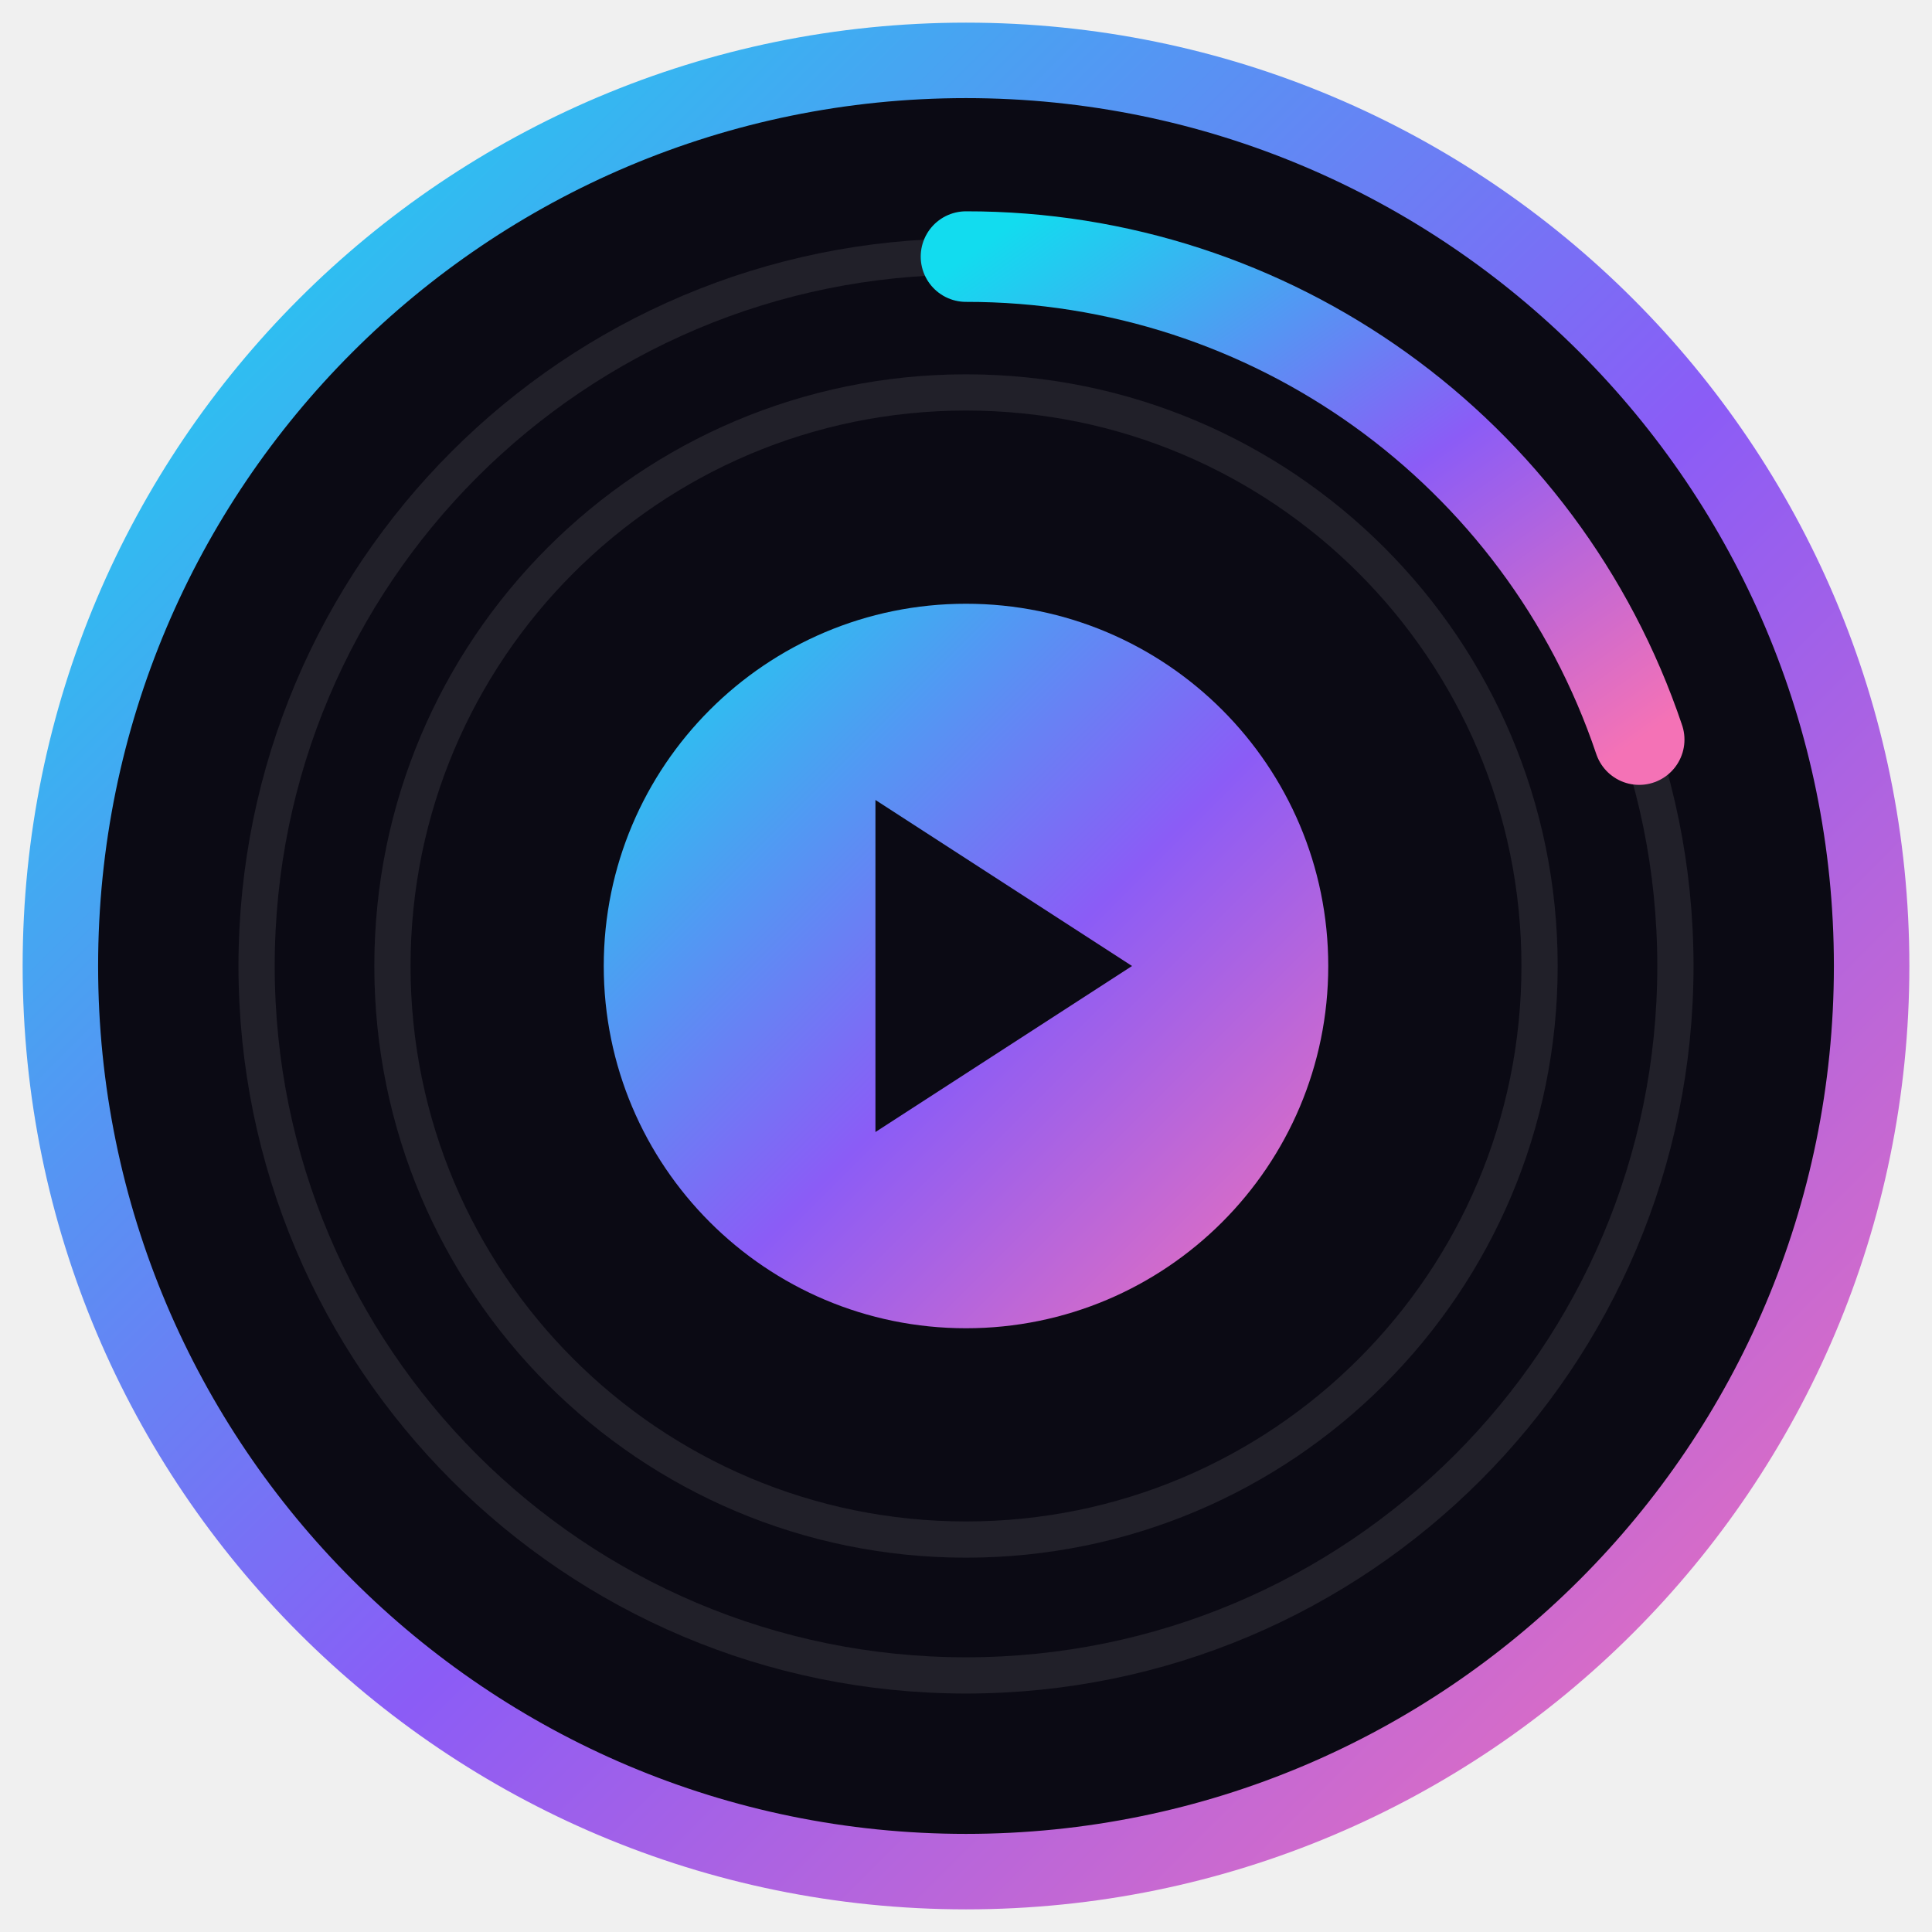
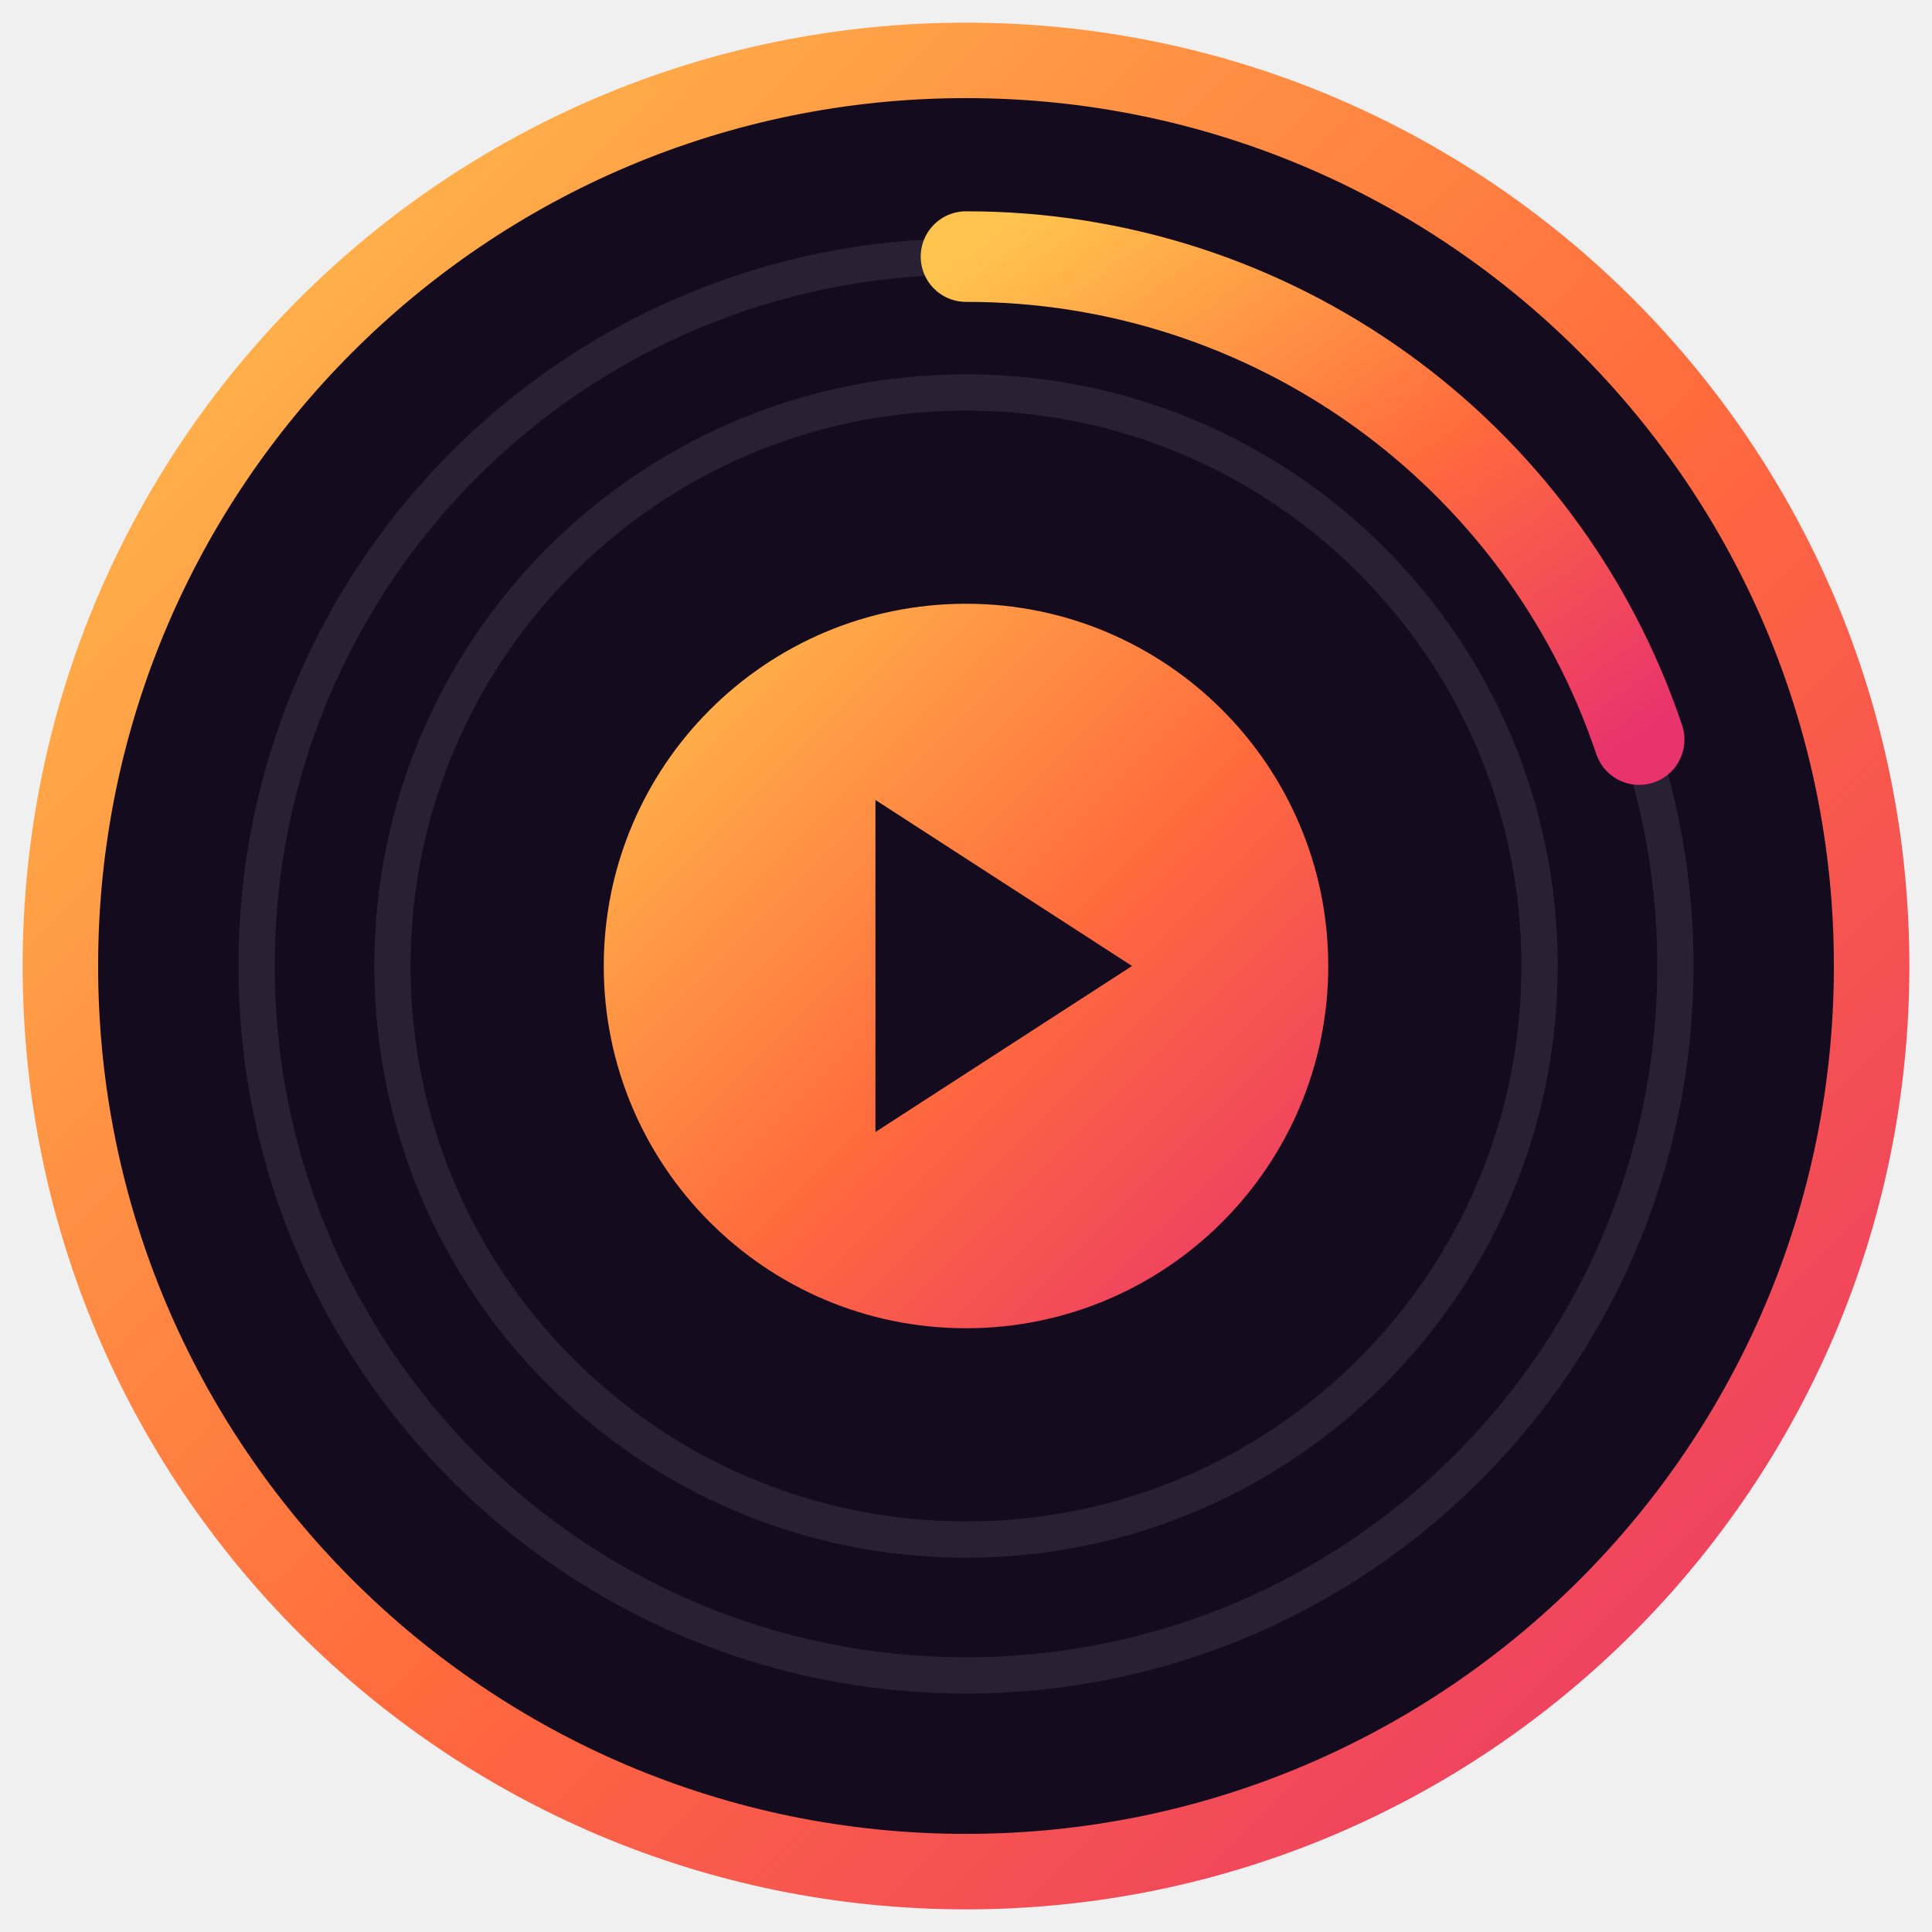
<svg xmlns="http://www.w3.org/2000/svg" viewBox="0 0 64 64">
  <defs>
    <linearGradient id="g" x1="0" y1="0" x2="1" y2="1">
-       <stop offset="0" stop-color="#12dcef" />
-       <stop offset="0.55" stop-color="#8b5cf6" />
-       <stop offset="1" stop-color="#f472b6" />
+       <stop offset="0" stop-color="#ffc44d" />
+       <stop offset="0.55" stop-color="#ff6a3d" />
+       <stop offset="1" stop-color="#e8336d" />
    </linearGradient>
  </defs>
-   <circle cx="32" cy="32" r="30" fill="#0b0a14" />
+   <circle cx="32" cy="32" r="30" fill="#140b1f" />
  <circle cx="32" cy="32" r="30" fill="none" stroke="url(#g)" stroke-width="2.5" />
  <circle cx="32" cy="32" r="23.5" fill="none" stroke="#fff" stroke-opacity="0.09" stroke-width="1.2" />
  <circle cx="32" cy="32" r="19" fill="none" stroke="#fff" stroke-opacity="0.09" stroke-width="1.2" />
  <path d="M32 8.5a23.5 23.5 0 0 1 22.3 16" fill="none" stroke="url(#g)" stroke-width="3" stroke-linecap="round" />
  <circle cx="32" cy="32" r="12" fill="url(#g)" />
-   <path d="M29 26.5v11l8.5-5.5z" fill="#0b0a14" />
+   <path d="M29 26.5v11l8.5-5.5z" fill="#140b1f" />
</svg>
